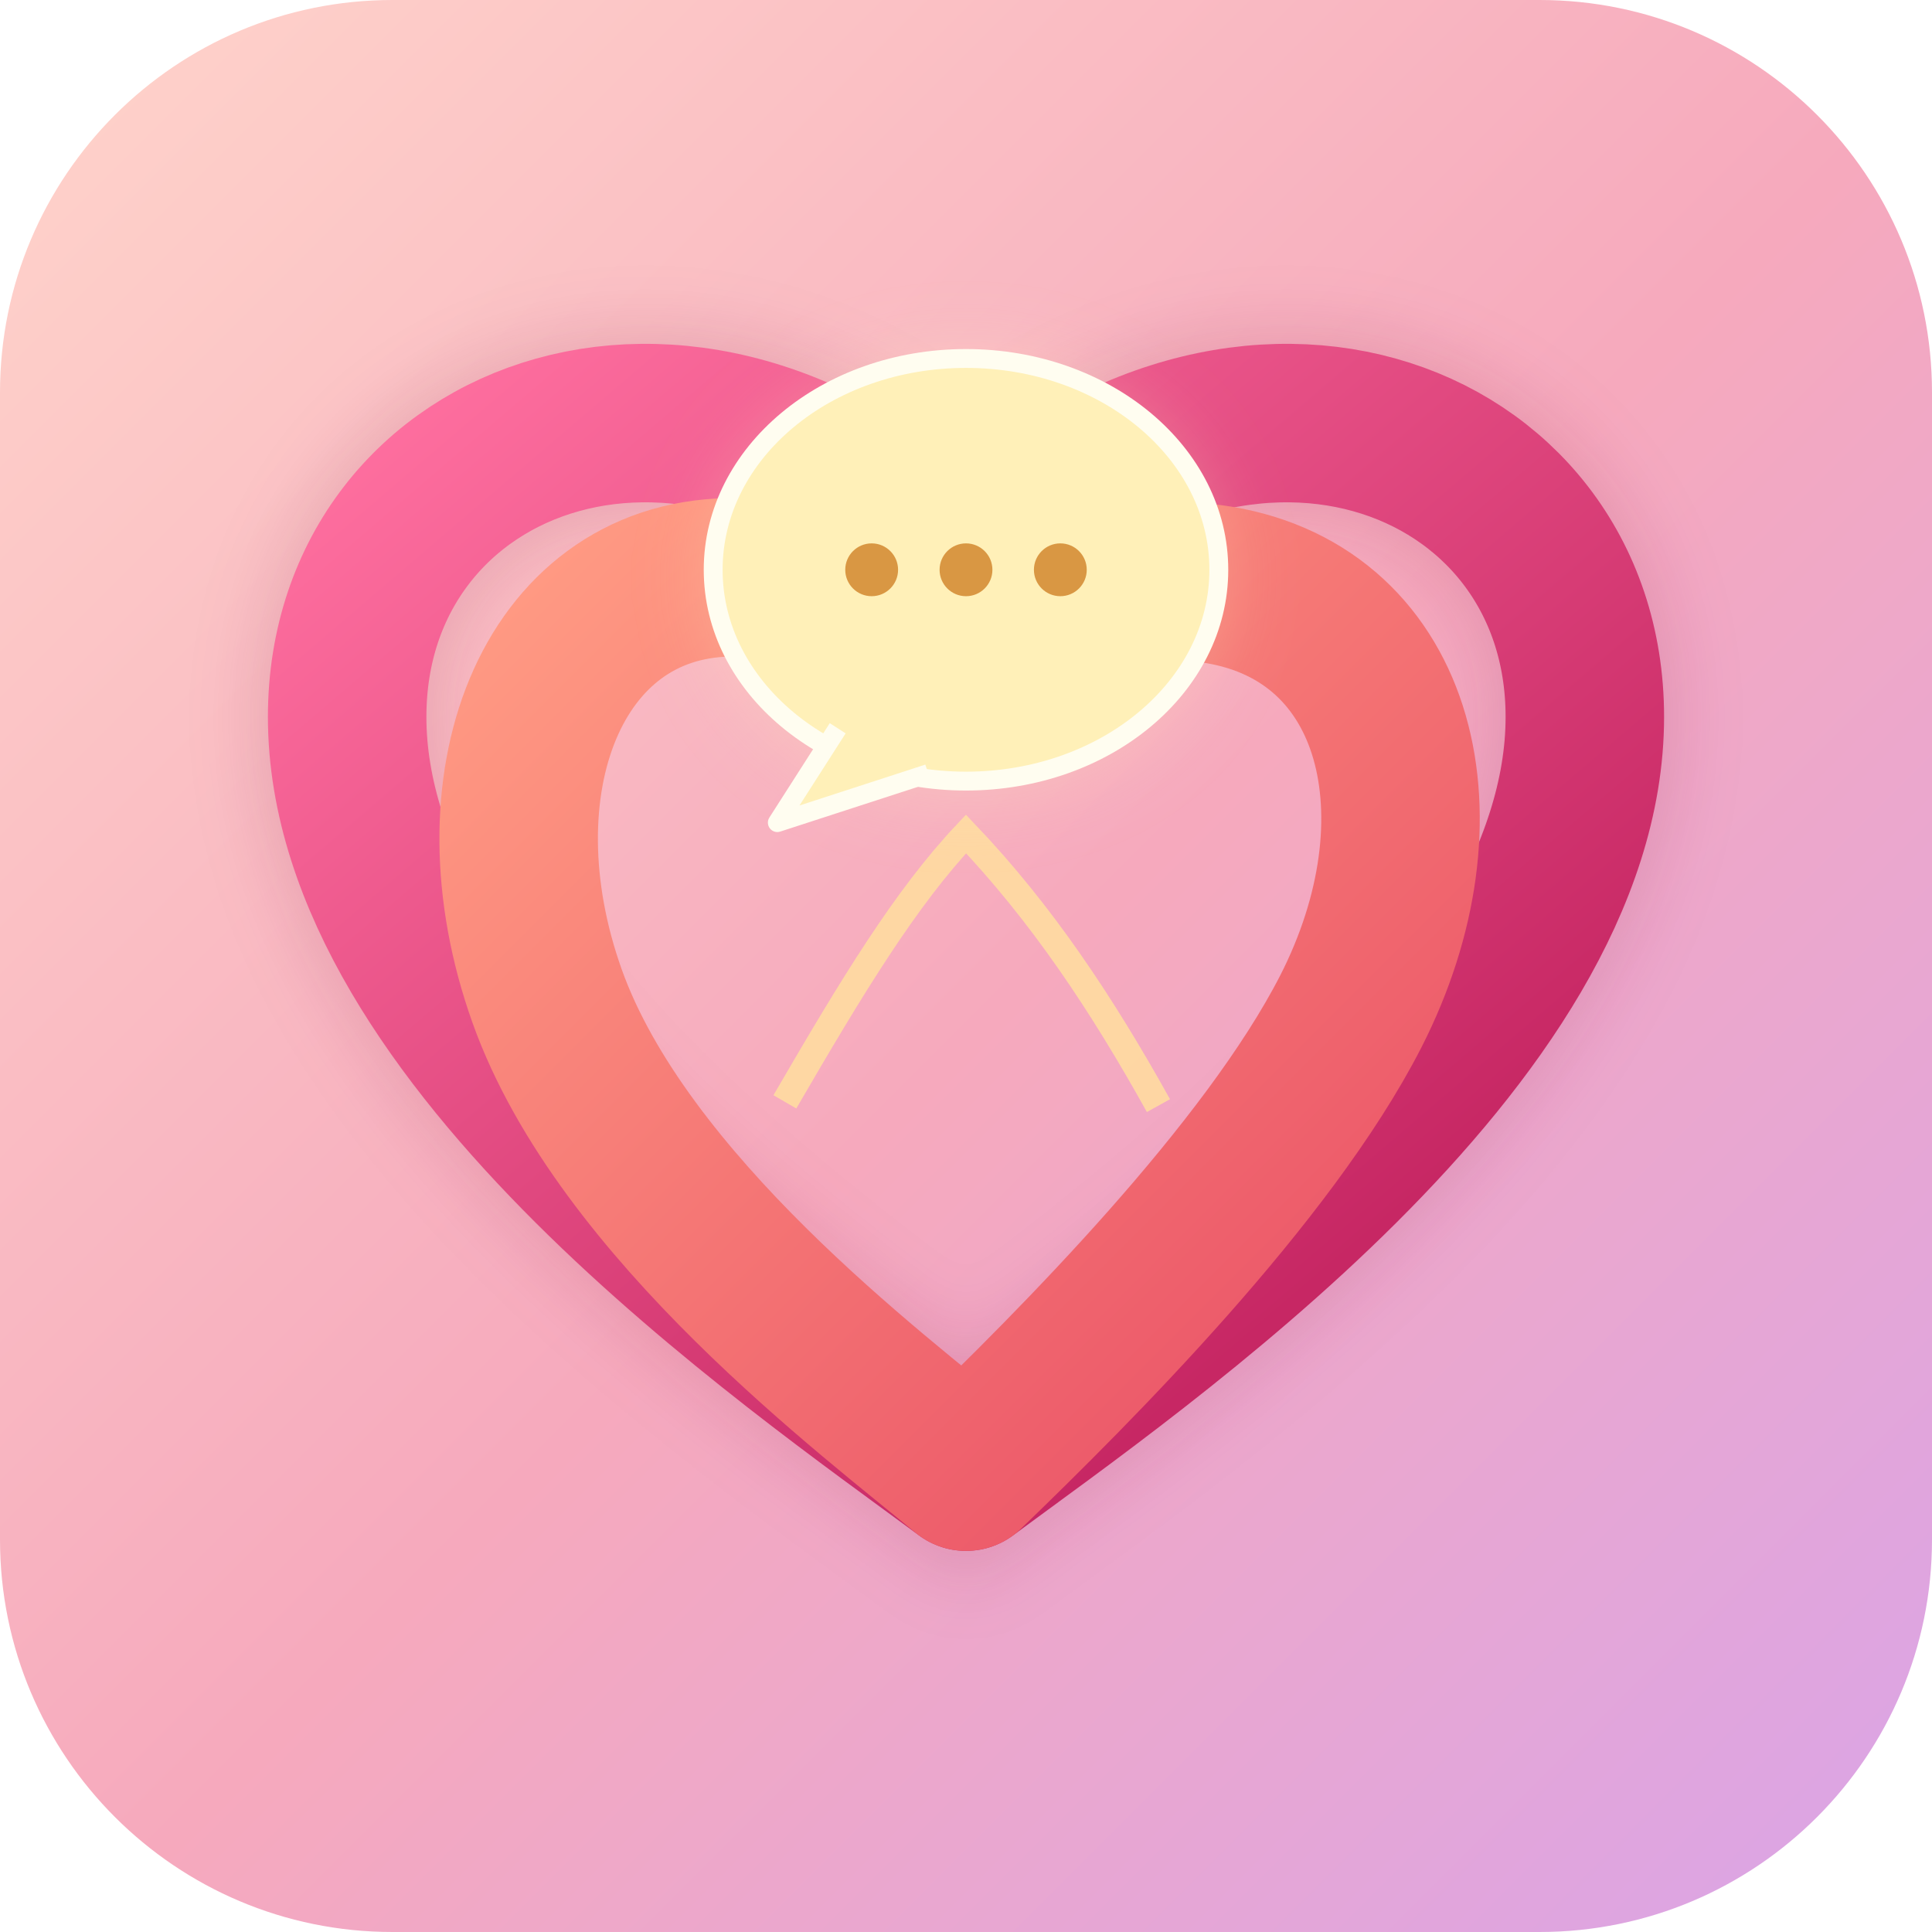
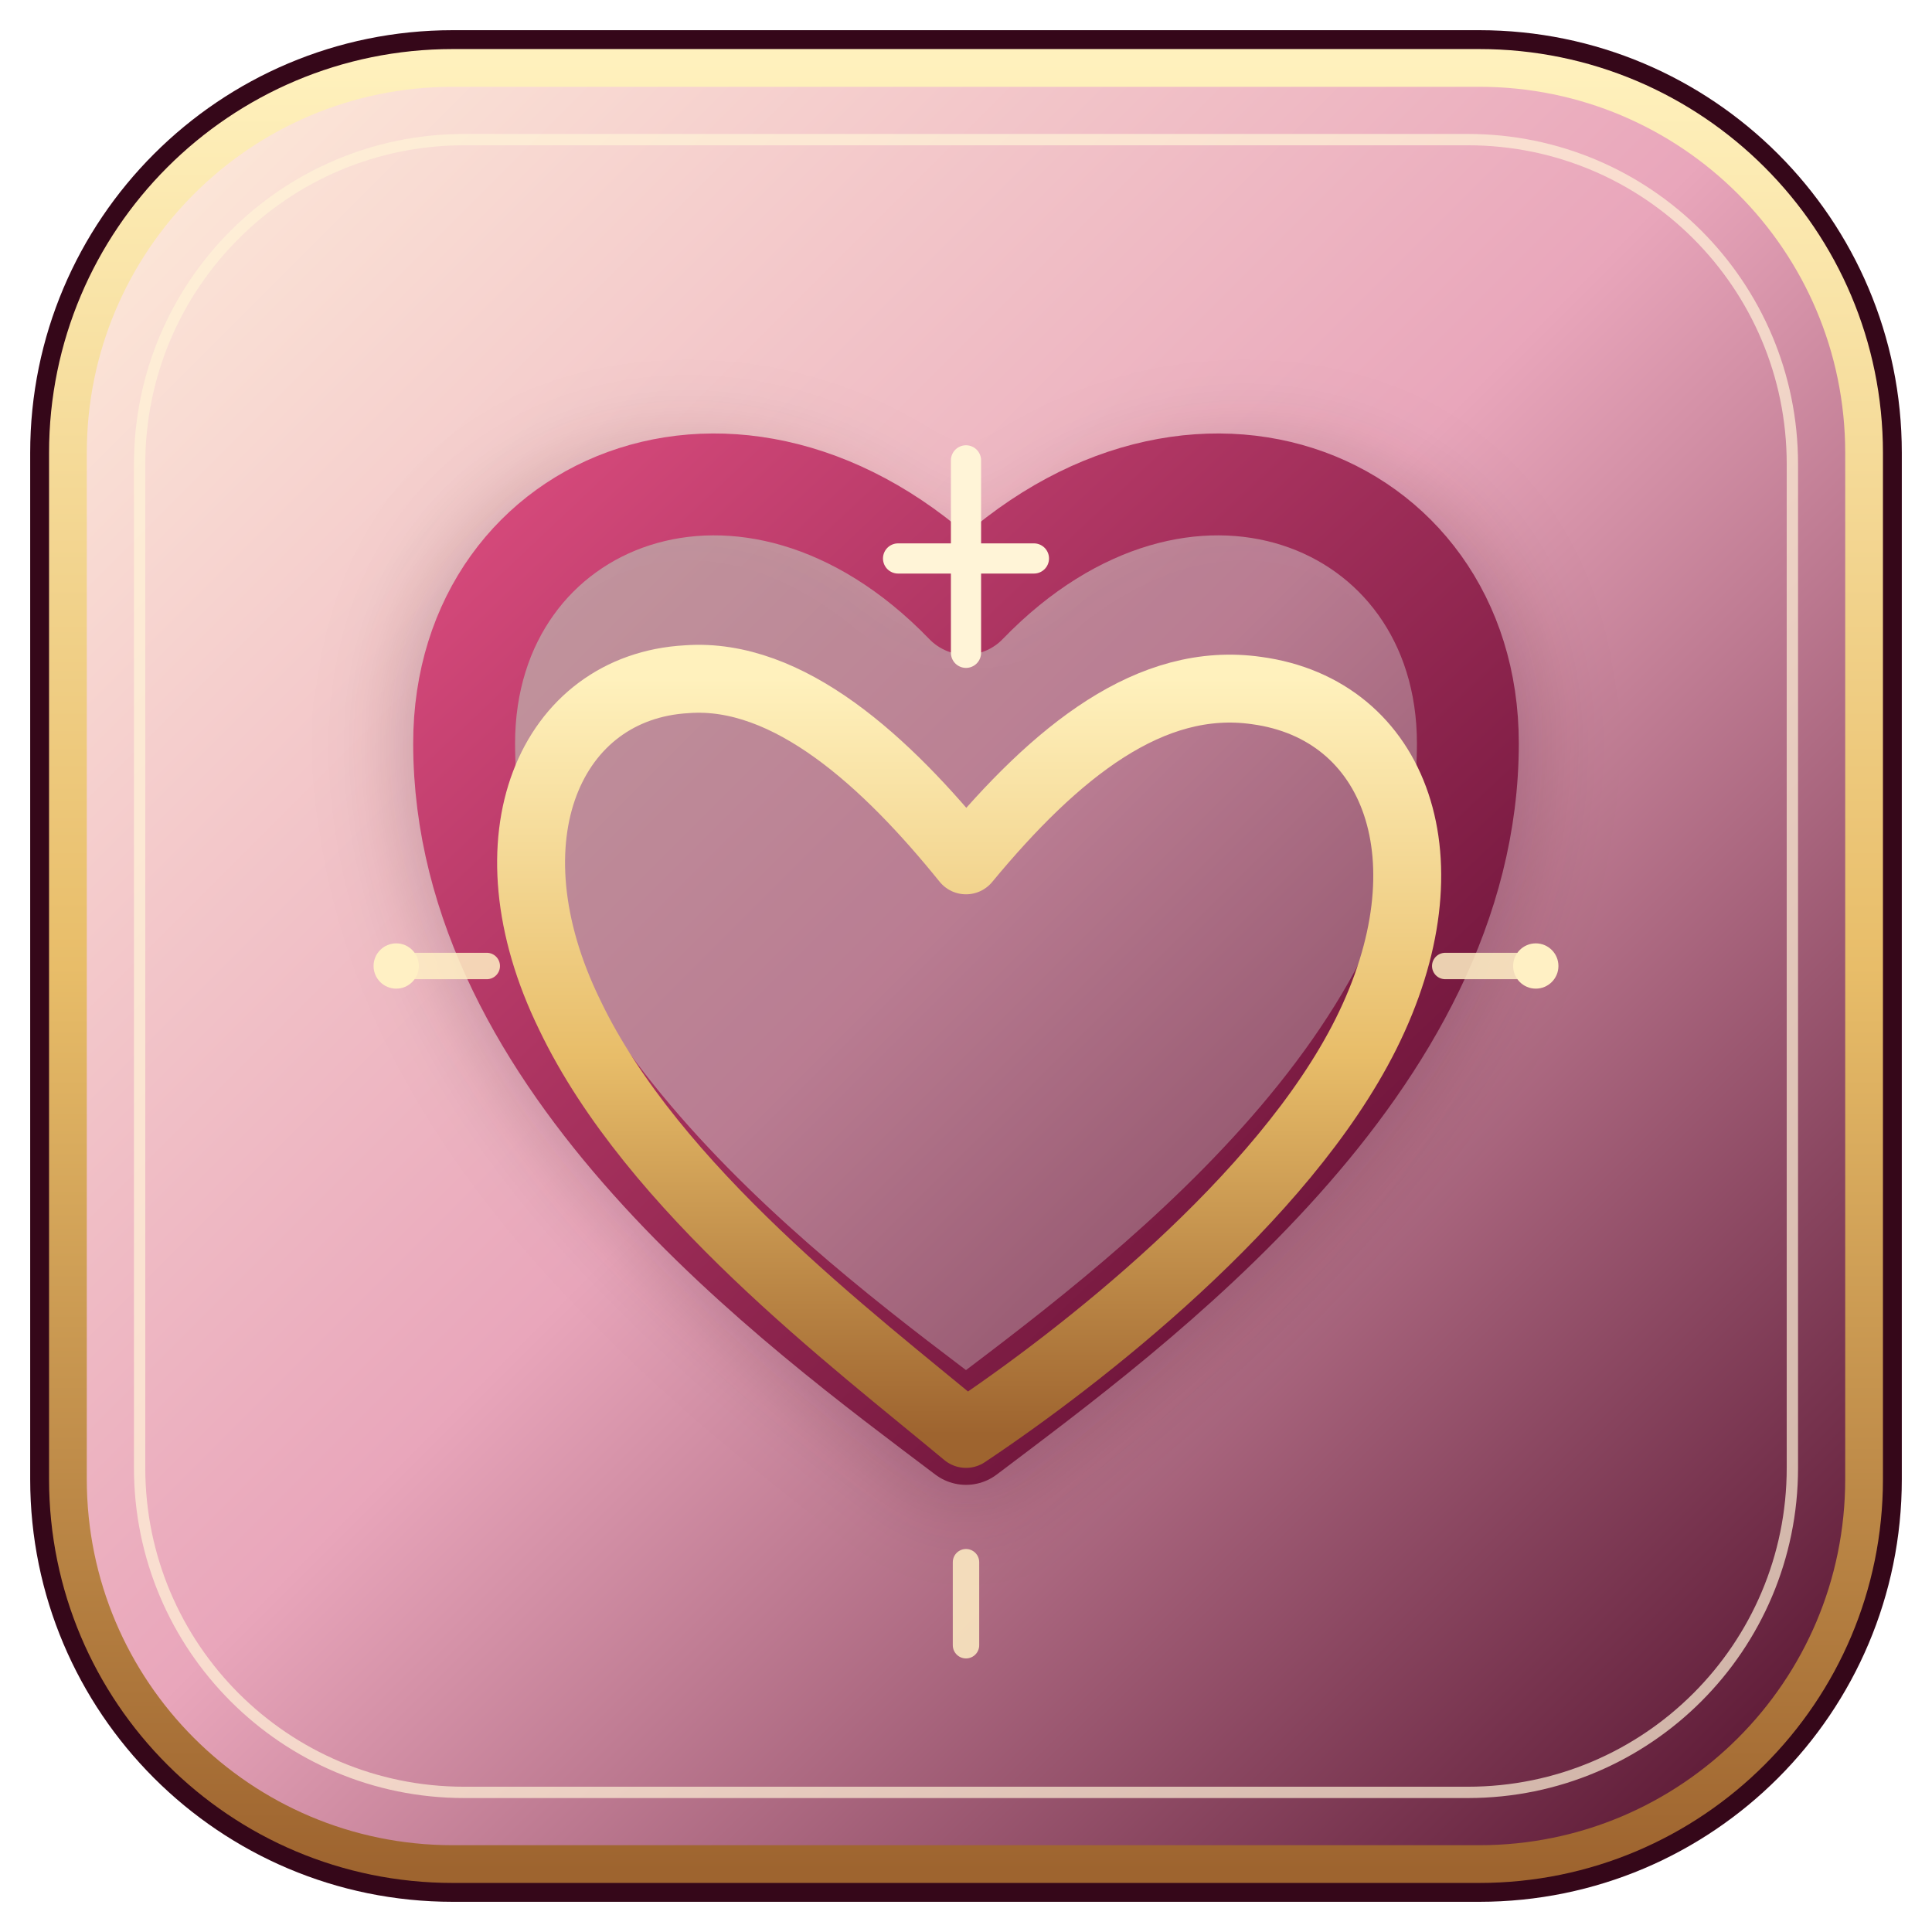
<svg xmlns="http://www.w3.org/2000/svg" viewBox="0 0 512 512">
  <defs>
    <linearGradient id="bg" x1="0" y1="0" x2="1" y2="1">
-       <stop stop-color="#ffd5cb" />
-       <stop offset=".52" stop-color="#f6a9bd" />
-       <stop offset="1" stop-color="#d9a4e8" />
+       <stop stop-color="#fff0dc" />
+       <stop offset=".48" stop-color="#e9a6bb" />
+       <stop offset="1" stop-color="#4c0825" />
    </linearGradient>
-     <linearGradient id="a" x1="0" y1="0" x2="1" y2="1">
-       <stop stop-color="#ff70a0" />
-       <stop offset="1" stop-color="#b91555" />
+     <linearGradient id="gold" x1="0" y1="0" x2="0" y2="1">
+       <stop stop-color="#fff1bd" />
+       <stop offset=".5" stop-color="#e8bd69" />
+       <stop offset="1" stop-color="#9e642f" />
    </linearGradient>
-     <linearGradient id="b" x1="0" y1="0" x2="1" y2="1">
-       <stop stop-color="#ff9a83" />
-       <stop offset="1" stop-color="#e94e65" />
+     <linearGradient id="wine" x1="0" y1="0" x2="1" y2="1">
+       <stop stop-color="#d94b7d" />
+       <stop offset="1" stop-color="#590a2d" />
    </linearGradient>
-     <filter id="s" x="-30%" y="-30%" width="160%" height="160%">
-       <feGaussianBlur stdDeviation="9" />
+     <filter id="shadow" x="-30%" y="-30%" width="160%" height="160%">
+       <feGaussianBlur stdDeviation="12" />
    </filter>
  </defs>
-   <rect width="512" height="512" rx="104" fill="url(#bg)" />
-   <path d="M256 390C210 356 92 275 92 190c0-76 94-111 164-37 70-74 164-39 164 37 0 85-118 166-164 200Z" fill="none" stroke="#8d1748" stroke-width="48" opacity=".16" filter="url(#s)" />
-   <path d="M256 390C210 356 92 275 92 190c0-76 94-111 164-37 70-74 164-39 164 37 0 85-118 166-164 200Z" fill="none" stroke="url(#a)" stroke-width="42" stroke-linecap="round" stroke-linejoin="round" />
-   <path d="M256 390c-24-20-91-70-111-126-20-56 1-110 48-111 26-1 47 15 63 34 22-24 43-36 67-32 48 8 61 62 35 113-22 43-73 94-102 122Z" fill="none" stroke="url(#b)" stroke-width="42" stroke-linecap="round" stroke-linejoin="round" />
-   <path d="M208 292c18-31 32-54 48-71 20 21 36 45 51 72" fill="none" stroke="#ffdca0" stroke-width="7" opacity=".9" />
-   <path d="M256 212c-38 0-69-26-69-59s31-59 69-59 69 26 69 59-31 59-69 59Z" fill="#fff1bd" opacity=".25" filter="url(#s)" />
-   <path d="M256 207c-37 0-67-25-67-56s30-56 67-56 67 25 67 56-30 56-67 56Z" fill="#fff0b8" stroke="#fffdf0" stroke-width="5" />
-   <path d="M222 193l-16 25 40-13" fill="#fff0b8" stroke="#fffdf0" stroke-width="5" stroke-linejoin="round" />
-   <g fill="#d99743">
-     <circle cx="231" cy="151" r="7" />
-     <circle cx="256" cy="151" r="7" />
-     <circle cx="281" cy="151" r="7" />
-   </g>
+   <rect x="8" y="8" width="496" height="496" rx="112" fill="#350719" />
+   <rect x="18" y="18" width="476" height="476" rx="102" fill="url(#bg)" stroke="url(#gold)" stroke-width="10" />
+   <rect x="37" y="37" width="438" height="438" rx="86" fill="none" stroke="#fff4d7" stroke-opacity=".7" stroke-width="3" />
+   <path d="M256 398c-49-37-147-108-147-202 0-72 84-105 147-40 63-65 147-32 147 40 0 94-98 165-147 202Z" fill="#290414" opacity=".25" filter="url(#shadow)" />
+   <path d="M256 380c-45-34-133-98-133-183 0-66 76-96 133-37 57-59 133-29 133 37 0 85-88 149-133 183Z" fill="none" stroke="url(#wine)" stroke-width="27" stroke-linecap="round" stroke-linejoin="round" />
+   <path d="M256 380c-30-25-83-65-105-111-23-47-5-87 31-89 27-2 53 22 74 48 24-29 49-49 77-45 37 5 52 45 29 91-22 44-76 86-106 106Z" fill="none" stroke="url(#gold)" stroke-width="18" stroke-linecap="round" stroke-linejoin="round" />
+   <path d="M256 173v-51m-18 26h36" stroke="#fff4d7" stroke-width="8" stroke-linecap="round" />
+   <path d="M104 256h25m254 0h25M256 414v22" stroke="#fff0c4" stroke-width="7" stroke-linecap="round" opacity=".85" />
+   <circle cx="105" cy="256" r="6" fill="#fff0c4" />
+   <circle cx="407" cy="256" r="6" fill="#fff0c4" />
</svg>
